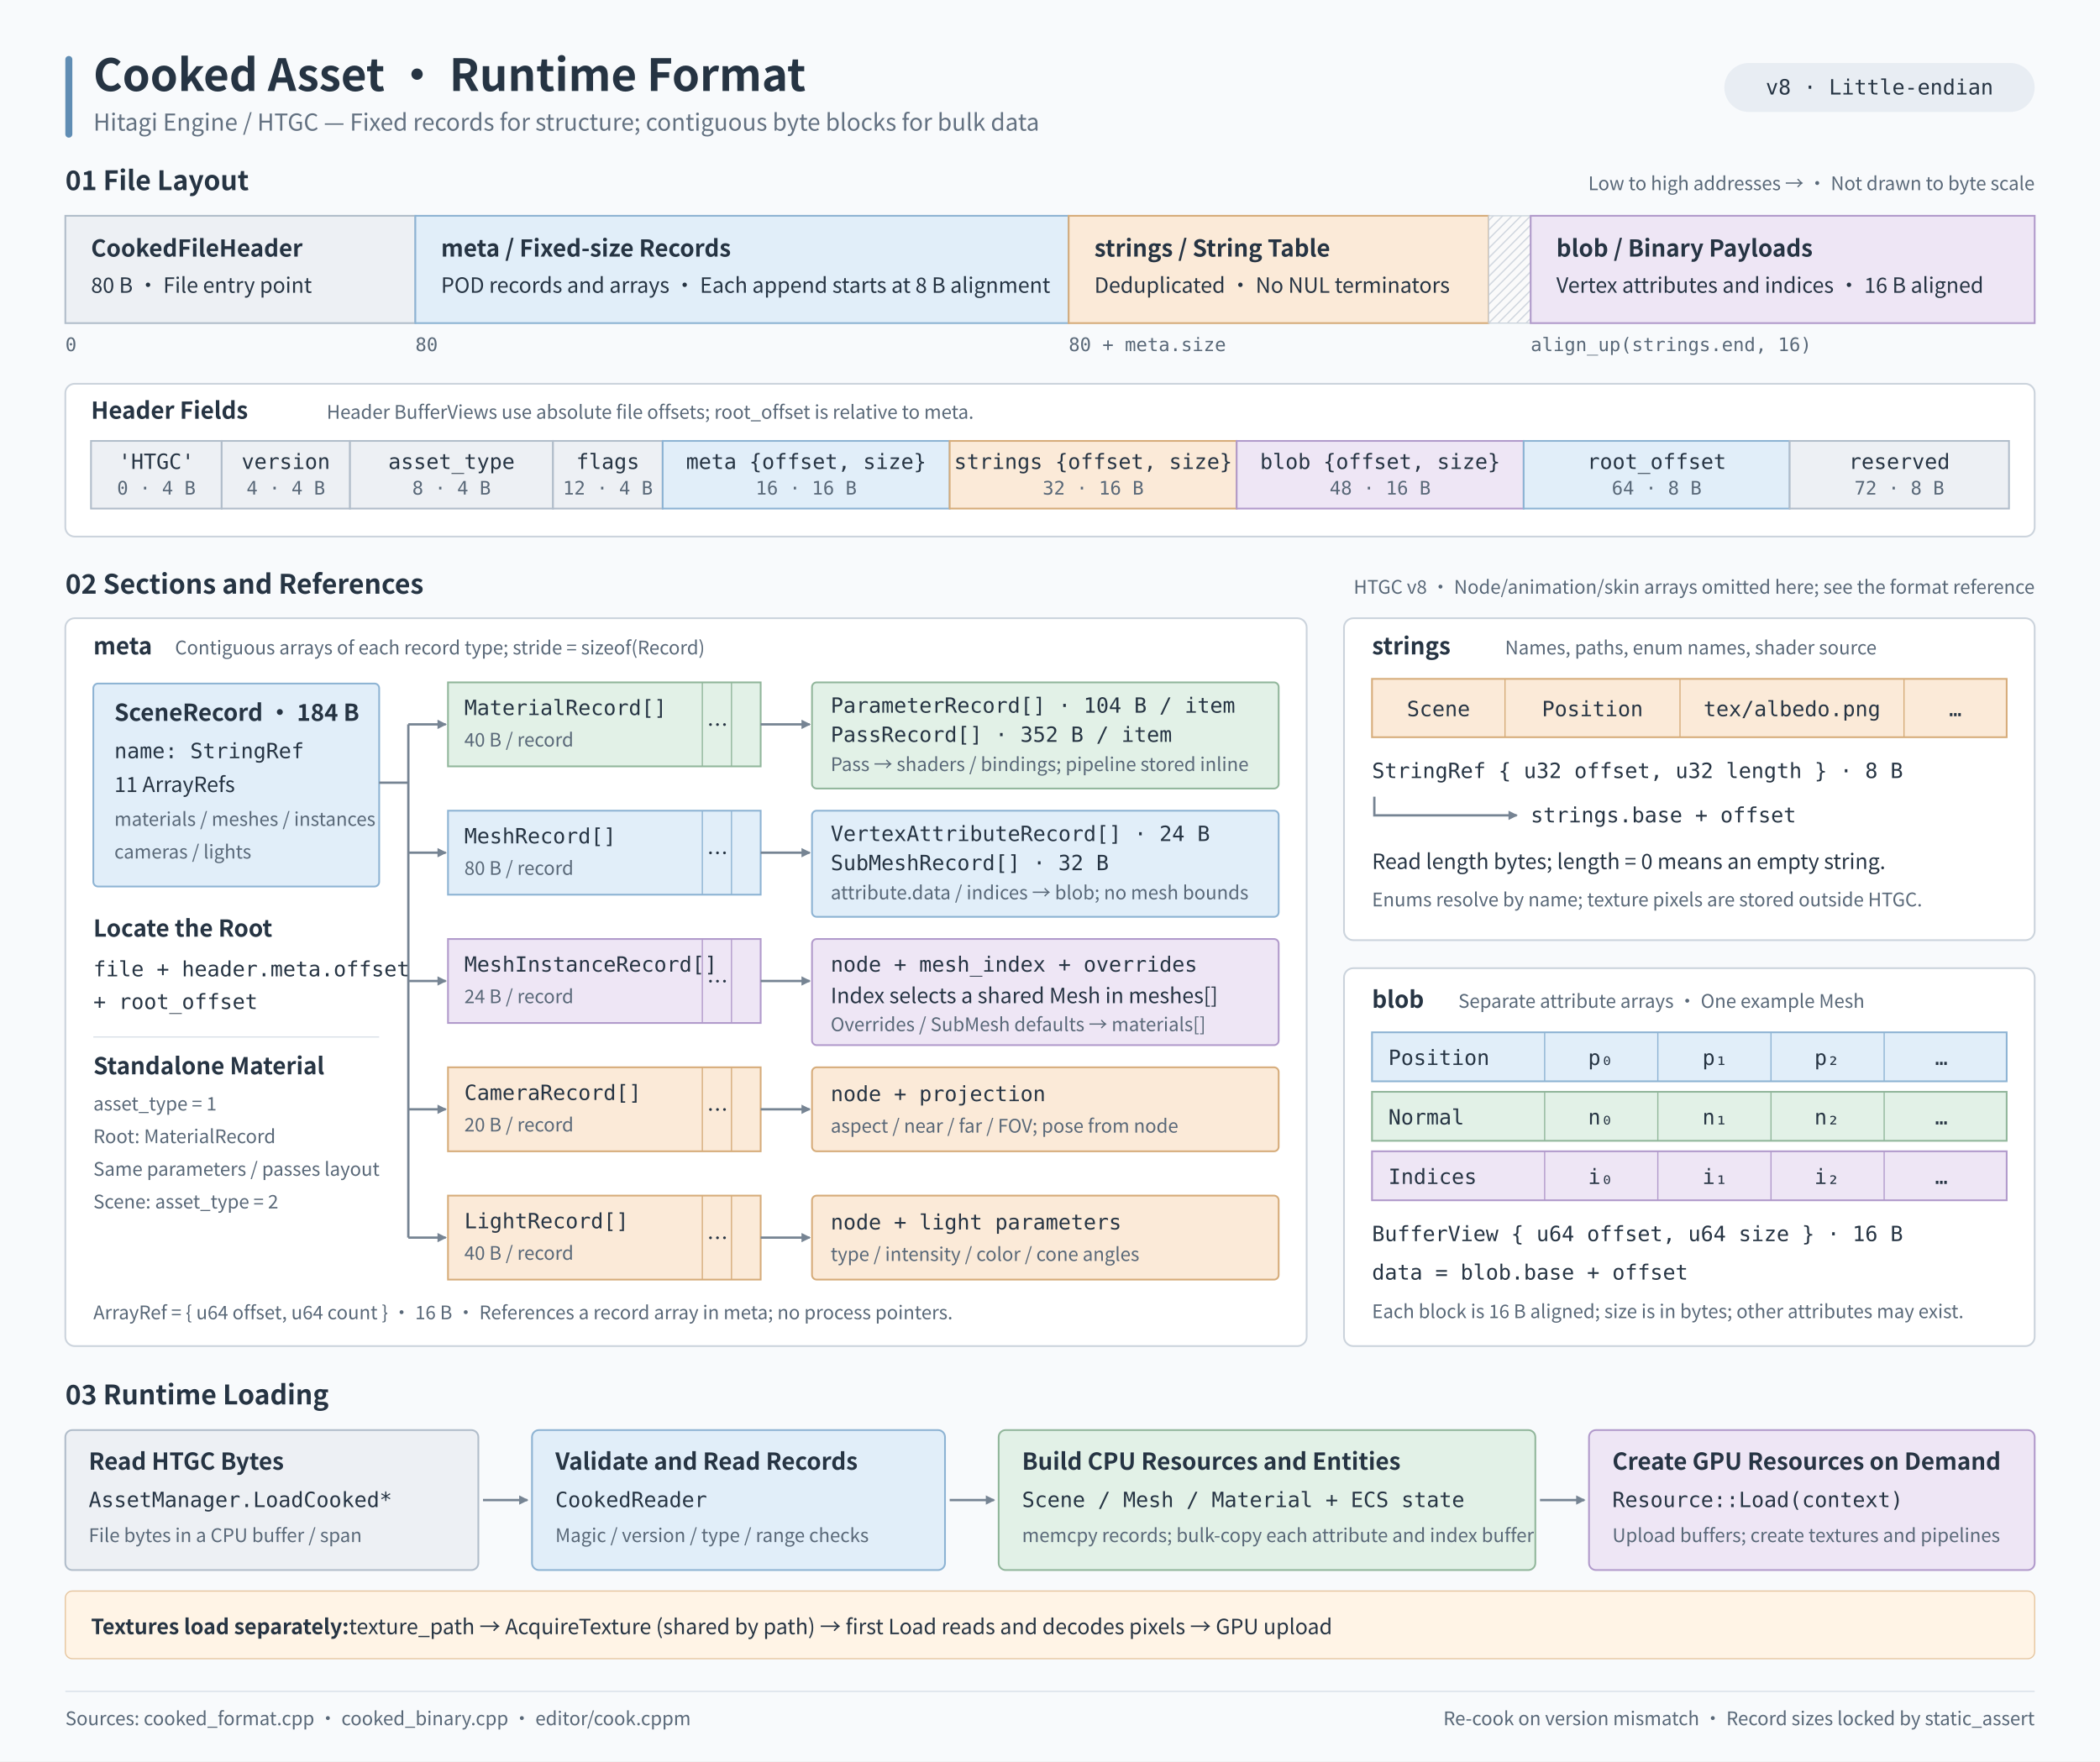
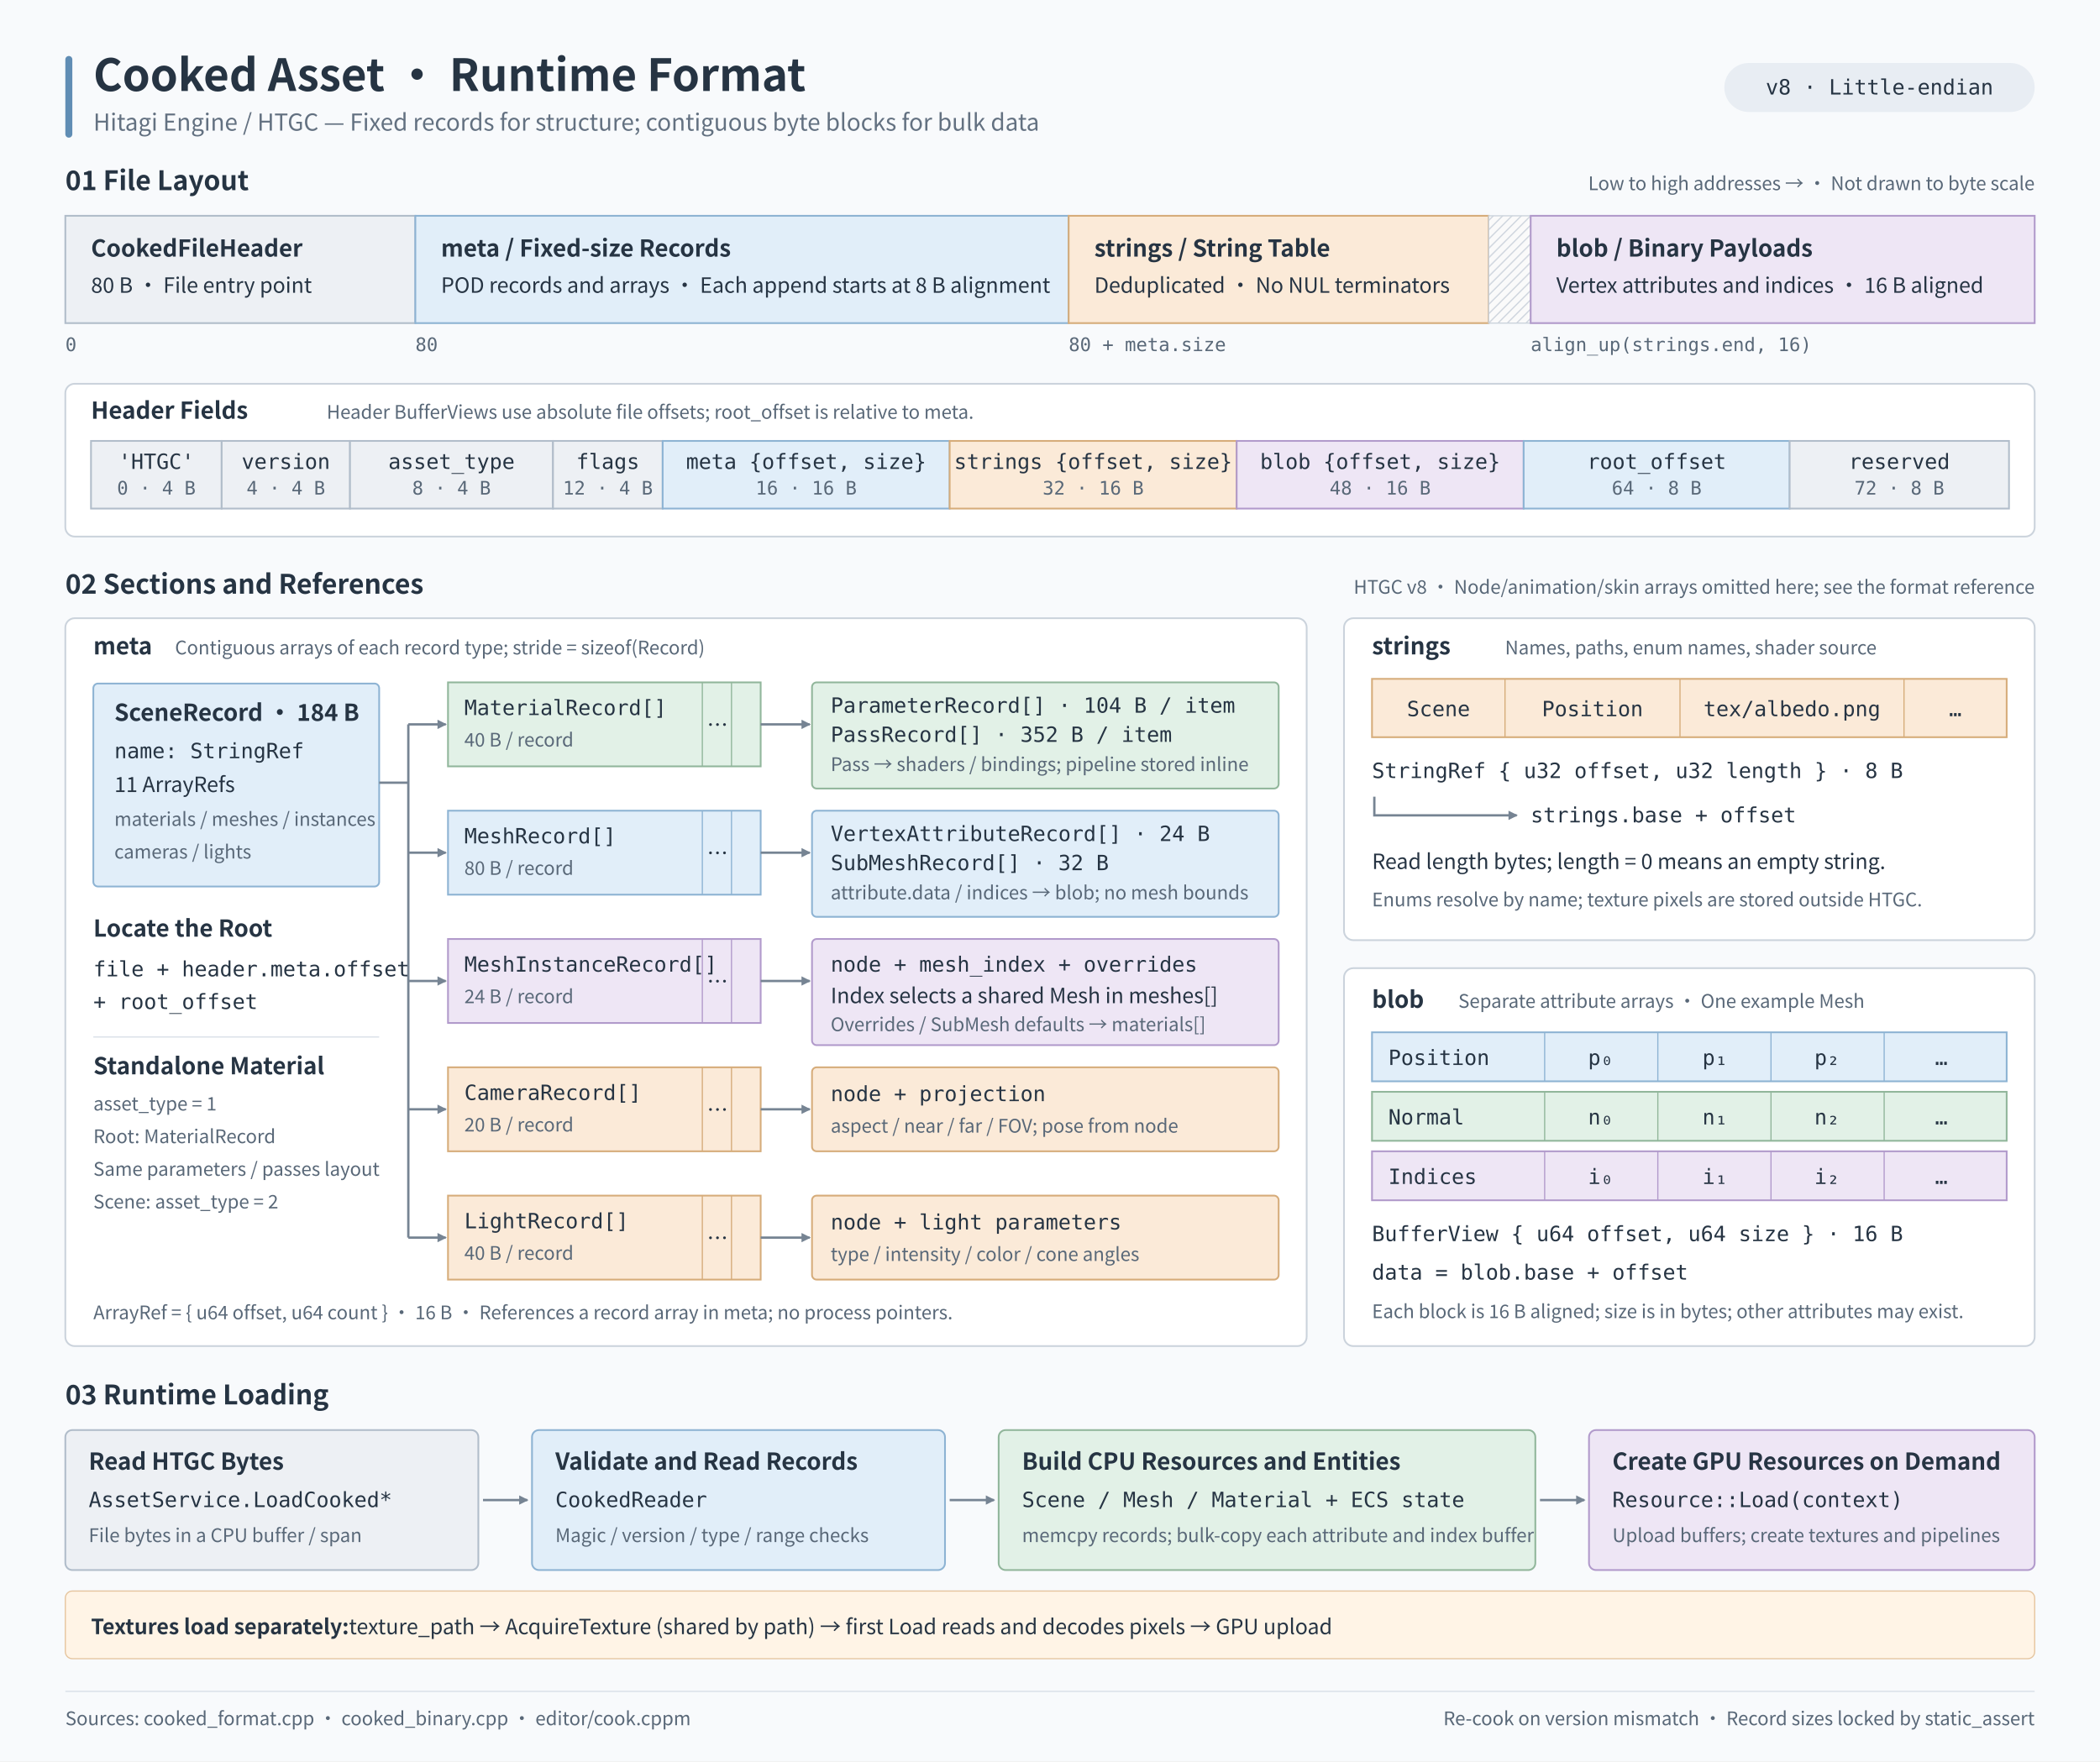
<svg xmlns="http://www.w3.org/2000/svg" width="1800" height="1510" viewBox="0 0 1800 1510" role="img" aria-labelledby="title desc">
  <defs>
    <style>
      text { font-family: 'Segoe UI', 'Microsoft YaHei', 'Noto Sans CJK SC', sans-serif; fill: #263443; }
      .title { font-size: 38px; font-weight: 700; }
      .subtitle { font-size: 20px; fill: #637181; }
      .section { font-size: 23px; font-weight: 700; }
      .label { font-size: 20px; font-weight: 600; }
      .body { font-size: 18px; }
      .small { font-size: 16px; fill: #596878; }
      .code { font-family: Consolas, 'Microsoft YaHei', monospace; font-size: 18px; }
      .tiny { font-family: Consolas, 'Microsoft YaHei', monospace; font-size: 16px; fill: #596878; }
      .panel { fill: #fff; stroke: #cbd3dc; stroke-width: 1.5; }
      .blue { fill: #e1eef9; stroke: #8db3d3; stroke-width: 1.5; }
      .green { fill: #e2f1e7; stroke: #91b69b; stroke-width: 1.5; }
      .orange { fill: #fbead8; stroke: #d6ac7a; stroke-width: 1.5; }
      .purple { fill: #eee6f5; stroke: #b19acb; stroke-width: 1.5; }
      .gray { fill: #edf0f4; stroke: #b1bdca; stroke-width: 1.5; }
      .line { fill: none; stroke: #768493; stroke-width: 2; }
      .arrow { fill: none; stroke: #768493; stroke-width: 2; marker-end: url(#arrow); }
    </style>
    <marker id="arrow" markerWidth="8" markerHeight="8" refX="7" refY="4" orient="auto" markerUnits="userSpaceOnUse">
      <path d="M0 0L8 4L0 8Z" fill="#768493" />
    </marker>
    <pattern id="padding" width="8" height="8" patternUnits="userSpaceOnUse">
      <rect width="8" height="8" fill="#fafafa" />
      <path d="M-2 2L2-2M0 8L8 0M6 10L10 6" stroke="#ccd3dc" stroke-width="1" />
    </pattern>
  </defs>
  <rect width="1800" height="1510" fill="#f8fafc" />
  <rect x="56" y="48" width="6" height="70" rx="3" fill="#608db4" />
  <text x="80" y="78" class="title">Cooked Asset · Runtime Format</text>
  <text x="80" y="112" class="subtitle">Hitagi Engine / HTGC — Fixed records for structure; contiguous byte blocks for bulk data</text>
  <rect x="1478" y="54" width="266" height="42" rx="21" fill="#e8edf3" />
  <text x="1611" y="81" class="code" text-anchor="middle">v8 · Little-endian</text>
  <text x="56" y="163" class="section">01   File Layout</text>
  <text x="1744" y="163" class="small" text-anchor="end">Low to high addresses →  ·  Not drawn to byte scale</text>
  <g transform="translate(56 185)">
    <rect width="300" height="92" class="gray" />
    <rect x="300" width="560" height="92" class="blue" />
    <rect x="860" width="360" height="92" class="orange" />
    <rect x="1220" width="36" height="92" fill="url(#padding)" stroke="#cbd3dc" />
    <rect x="1256" width="432" height="92" class="purple" />
    <text x="22" y="35" class="label">CookedFileHeader</text>
    <text x="22" y="66" class="body">80 B · File entry point</text>
    <text x="322" y="35" class="label">meta / Fixed-size Records</text>
    <text x="322" y="66" class="body">POD records and arrays · Each append starts at 8 B alignment</text>
    <text x="882" y="35" class="label">strings / String Table</text>
    <text x="882" y="66" class="body">Deduplicated · No NUL terminators</text>
    <text x="1278" y="35" class="label">blob / Binary Payloads</text>
    <text x="1278" y="66" class="body">Vertex attributes and indices · 16 B aligned</text>
    <text x="0" y="116" class="tiny">0</text>
    <text x="300" y="116" class="tiny">80</text>
    <text x="860" y="116" class="tiny">80 + meta.size</text>
    <text x="1256" y="116" class="tiny">align_up(strings.end, 16)</text>
  </g>
  <rect x="56" y="329" width="1688" height="131" rx="8" class="panel" />
  <text x="78" y="359" class="label">Header Fields</text>
  <text x="280" y="359" class="small">Header BufferViews use absolute file offsets; root_offset is relative to meta.</text>
  <g transform="translate(78 378)">
    <rect width="112" height="58" class="gray" />
    <rect x="112" width="110" height="58" class="gray" />
    <rect x="222" width="174" height="58" class="gray" />
    <rect x="396" width="94" height="58" class="gray" />
    <rect x="490" width="246" height="58" class="blue" />
    <rect x="736" width="246" height="58" class="orange" />
    <rect x="982" width="246" height="58" class="purple" />
    <rect x="1228" width="228" height="58" class="blue" />
    <rect x="1456" width="188" height="58" class="gray" />
    <g text-anchor="middle">
      <text x="56" y="24" class="code">'HTGC'</text>
      <text x="56" y="46" class="tiny">0 · 4 B</text>
      <text x="167" y="24" class="code">version</text>
      <text x="167" y="46" class="tiny">4 · 4 B</text>
      <text x="309" y="24" class="code">asset_type</text>
      <text x="309" y="46" class="tiny">8 · 4 B</text>
      <text x="443" y="24" class="code">flags</text>
      <text x="443" y="46" class="tiny">12 · 4 B</text>
      <text x="613" y="24" class="code">meta {offset, size}</text>
      <text x="613" y="46" class="tiny">16 · 16 B</text>
      <text x="859" y="24" class="code">strings {offset, size}</text>
      <text x="859" y="46" class="tiny">32 · 16 B</text>
      <text x="1105" y="24" class="code">blob {offset, size}</text>
      <text x="1105" y="46" class="tiny">48 · 16 B</text>
      <text x="1342" y="24" class="code">root_offset</text>
      <text x="1342" y="46" class="tiny">64 · 8 B</text>
      <text x="1550" y="24" class="code">reserved</text>
      <text x="1550" y="46" class="tiny">72 · 8 B</text>
    </g>
  </g>
  <text x="56" y="509" class="section">02   Sections and References</text>
  <text x="1744" y="509" class="small" text-anchor="end">HTGC v8 · Node/animation/skin arrays omitted here; see the format reference</text>
  <rect x="56" y="530" width="1064" height="624" rx="8" class="panel" />
  <text x="80" y="561" class="label">meta</text>
  <text x="150" y="561" class="small">Contiguous arrays of each record type; stride = sizeof(Record)</text>
  <rect x="80" y="586" width="245" height="174" rx="4" class="blue" />
  <text x="98" y="618" class="label">SceneRecord · 184 B</text>
  <text x="98" y="650" class="code">name: StringRef</text>
  <text x="98" y="679" class="body">11 ArrayRefs</text>
  <text x="98" y="708" class="small">materials / meshes / instances</text>
  <text x="98" y="736" class="small">cameras / lights</text>
  <path d="M325 671H350M350 621V1061" class="line" />
  <path d="M350 621H382" class="arrow" />
  <path d="M350 731H382" class="arrow" />
  <path d="M350 841H382" class="arrow" />
  <path d="M350 951H382" class="arrow" />
  <path d="M350 1061H382" class="arrow" />
  <g transform="translate(384 585)">
    <rect width="268" height="72" class="green" />
    <path d="M218 0V72M243 0V72" stroke="#91b69b" />
    <text x="14" y="28" class="code">MaterialRecord[]</text>
    <text x="14" y="55" class="small">40 B / record</text>
    <text x="231" y="43" class="body" text-anchor="middle">…</text>
  </g>
  <path d="M652 621H694" class="arrow" />
  <rect x="696" y="585" width="400" height="91" rx="4" class="green" />
  <text x="712" y="611" class="code">ParameterRecord[] · 104 B / item</text>
  <text x="712" y="636" class="code">PassRecord[] · 352 B / item</text>
  <text x="712" y="661" class="small">Pass → shaders / bindings; pipeline stored inline</text>
  <g transform="translate(384 695)">
    <rect width="268" height="72" class="blue" />
    <path d="M218 0V72M243 0V72" stroke="#8db3d3" />
    <text x="14" y="28" class="code">MeshRecord[]</text>
    <text x="14" y="55" class="small">80 B / record</text>
    <text x="231" y="43" class="body" text-anchor="middle">…</text>
  </g>
  <path d="M652 731H694" class="arrow" />
  <rect x="696" y="695" width="400" height="91" rx="4" class="blue" />
  <text x="712" y="721" class="code">VertexAttributeRecord[] · 24 B</text>
  <text x="712" y="746" class="code">SubMeshRecord[] · 32 B</text>
  <text x="712" y="771" class="small">attribute.data / indices → blob; no mesh bounds</text>
  <g transform="translate(384 805)">
    <rect width="268" height="72" class="purple" />
    <path d="M218 0V72M243 0V72" stroke="#b19acb" />
    <text x="14" y="28" class="code">MeshInstanceRecord[]</text>
    <text x="14" y="55" class="small">24 B / record</text>
    <text x="231" y="43" class="body" text-anchor="middle">…</text>
  </g>
  <path d="M652 841H694" class="arrow" />
  <rect x="696" y="805" width="400" height="91" rx="4" class="purple" />
  <text x="712" y="833" class="code">node + mesh_index + overrides</text>
  <text x="712" y="860" class="body">Index selects a shared Mesh in meshes[]</text>
  <text x="712" y="884" class="small">Overrides / SubMesh defaults → materials[]</text>
  <g transform="translate(384 915)">
    <rect width="268" height="72" class="orange" />
    <path d="M218 0V72M243 0V72" stroke="#d6ac7a" />
    <text x="14" y="28" class="code">CameraRecord[]</text>
    <text x="14" y="55" class="small">20 B / record</text>
    <text x="231" y="43" class="body" text-anchor="middle">…</text>
  </g>
  <path d="M652 951H694" class="arrow" />
  <rect x="696" y="915" width="400" height="72" rx="4" class="orange" />
  <text x="712" y="944" class="code">node + projection</text>
  <text x="712" y="971" class="small">aspect / near / far / FOV; pose from node</text>
  <g transform="translate(384 1025)">
    <rect width="268" height="72" class="orange" />
    <path d="M218 0V72M243 0V72" stroke="#d6ac7a" />
    <text x="14" y="28" class="code">LightRecord[]</text>
    <text x="14" y="55" class="small">40 B / record</text>
    <text x="231" y="43" class="body" text-anchor="middle">…</text>
  </g>
  <path d="M652 1061H694" class="arrow" />
  <rect x="696" y="1025" width="400" height="72" rx="4" class="orange" />
  <text x="712" y="1054" class="code">node + light parameters</text>
  <text x="712" y="1081" class="small">type / intensity / color / cone angles</text>
  <text x="80" y="803" class="label">Locate the Root</text>
  <text x="80" y="837" class="code">file + header.meta.offset</text>
  <text x="80" y="865" class="code">     + root_offset</text>
  <path d="M80 889H325" stroke="#d8dfe7" />
  <text x="80" y="921" class="label">Standalone Material</text>
  <text x="80" y="952" class="small">asset_type = 1</text>
  <text x="80" y="980" class="small">Root: MaterialRecord</text>
  <text x="80" y="1008" class="small">Same parameters / passes layout</text>
  <text x="80" y="1036" class="small">Scene: asset_type = 2</text>
  <text x="80" y="1131" class="small">ArrayRef = { u64 offset, u64 count } · 16 B · References a record array in meta; no process pointers.</text>
  <rect x="1152" y="530" width="592" height="276" rx="8" class="panel" />
  <text x="1176" y="561" class="label">strings</text>
  <text x="1290" y="561" class="small">Names, paths, enum names, shader source</text>
  <rect x="1176" y="582" width="544" height="50" class="orange" />
  <path d="M1290 582V632M1440 582V632M1632 582V632" stroke="#d6ac7a" />
  <text x="1233" y="614" class="code" text-anchor="middle">Scene</text>
  <text x="1365" y="614" class="code" text-anchor="middle">Position</text>
  <text x="1536" y="614" class="code" text-anchor="middle">tex/albedo.png</text>
  <text x="1676" y="614" class="code" text-anchor="middle">…</text>
  <text x="1176" y="667" class="code">StringRef { u32 offset, u32 length } · 8 B</text>
  <path d="M1178 683V699H1300" class="arrow" />
  <text x="1312" y="705" class="code">strings.base + offset</text>
  <text x="1176" y="745" class="body">Read length bytes; length = 0 means an empty string.</text>
  <text x="1176" y="777" class="small">Enums resolve by name; texture pixels are stored outside HTGC.</text>
  <rect x="1152" y="830" width="592" height="324" rx="8" class="panel" />
  <text x="1176" y="864" class="label">blob</text>
  <text x="1250" y="864" class="small">Separate attribute arrays · One example Mesh</text>
  <g transform="translate(1176 885)">
    <rect width="544" height="42" class="blue" />
    <path d="M148 0V42M245 0V42M342 0V42M439 0V42" stroke="#8db3d3" />
    <text x="14" y="28" class="code">Position</text>
    <text x="196" y="28" class="code" text-anchor="middle">p₀</text>
    <text x="294" y="28" class="code" text-anchor="middle">p₁</text>
    <text x="390" y="28" class="code" text-anchor="middle">p₂</text>
    <text x="488" y="28" class="code" text-anchor="middle">…</text>
  </g>
  <g transform="translate(1176 936)">
    <rect width="544" height="42" class="green" />
    <path d="M148 0V42M245 0V42M342 0V42M439 0V42" stroke="#91b69b" />
    <text x="14" y="28" class="code">Normal</text>
    <text x="196" y="28" class="code" text-anchor="middle">n₀</text>
    <text x="294" y="28" class="code" text-anchor="middle">n₁</text>
    <text x="390" y="28" class="code" text-anchor="middle">n₂</text>
    <text x="488" y="28" class="code" text-anchor="middle">…</text>
  </g>
  <g transform="translate(1176 987)">
    <rect width="544" height="42" class="purple" />
    <path d="M148 0V42M245 0V42M342 0V42M439 0V42" stroke="#b19acb" />
    <text x="14" y="28" class="code">Indices</text>
    <text x="196" y="28" class="code" text-anchor="middle">i₀</text>
    <text x="294" y="28" class="code" text-anchor="middle">i₁</text>
    <text x="390" y="28" class="code" text-anchor="middle">i₂</text>
    <text x="488" y="28" class="code" text-anchor="middle">…</text>
  </g>
  <text x="1176" y="1064" class="code">BufferView { u64 offset, u64 size } · 16 B</text>
  <text x="1176" y="1097" class="code">data = blob.base + offset</text>
  <text x="1176" y="1130" class="small">Each block is 16 B aligned; size is in bytes; other attributes may exist.</text>
  <text x="56" y="1204" class="section">03   Runtime Loading</text>
  <g transform="translate(56 1226)">
    <rect width="354" height="120" rx="6" class="gray" />
    <text x="20" y="34" class="label">Read HTGC Bytes</text>
-     <text x="20" y="66" class="code">AssetManager.LoadCooked*</text>
+     <text x="20" y="66" class="code">AssetService.LoadCooked*</text>
    <text x="20" y="96" class="small">File bytes in a CPU buffer / span</text>
  </g>
  <path d="M414 1286H452" class="arrow" />
  <g transform="translate(456 1226)">
    <rect width="354" height="120" rx="6" class="blue" />
    <text x="20" y="34" class="label">Validate and Read Records</text>
    <text x="20" y="66" class="code">CookedReader</text>
    <text x="20" y="96" class="small">Magic / version / type / range checks</text>
  </g>
  <path d="M814 1286H852" class="arrow" />
  <g transform="translate(856 1226)">
    <rect width="460" height="120" rx="6" class="green" />
    <text x="20" y="34" class="label">Build CPU Resources and Entities</text>
    <text x="20" y="66" class="code">Scene / Mesh / Material + ECS state</text>
    <text x="20" y="96" class="small">memcpy records; bulk-copy each attribute and index buffer</text>
  </g>
  <path d="M1320 1286H1358" class="arrow" />
  <g transform="translate(1362 1226)">
    <rect width="382" height="120" rx="6" class="purple" />
    <text x="20" y="34" class="label">Create GPU Resources on Demand</text>
    <text x="20" y="66" class="code">Resource::Load(context)</text>
    <text x="20" y="96" class="small">Upload buffers; create textures and pipelines</text>
  </g>
  <rect x="56" y="1364" width="1688" height="58" rx="6" fill="#fff4e6" stroke="#e5c49d" />
  <text x="78" y="1401" class="body">
    <tspan font-weight="700">Textures load separately: </tspan>texture_path → AcquireTexture (shared by path) → first Load reads and decodes pixels → GPU upload</text>
  <path d="M56 1450H1744" stroke="#d7dfe7" />
  <text x="56" y="1479" class="small">Sources: cooked_format.cpp · cooked_binary.cpp · editor/cook.cppm</text>
  <text x="1744" y="1479" class="small" text-anchor="end">Re-cook on version mismatch · Record sizes locked by static_assert</text>
</svg>
